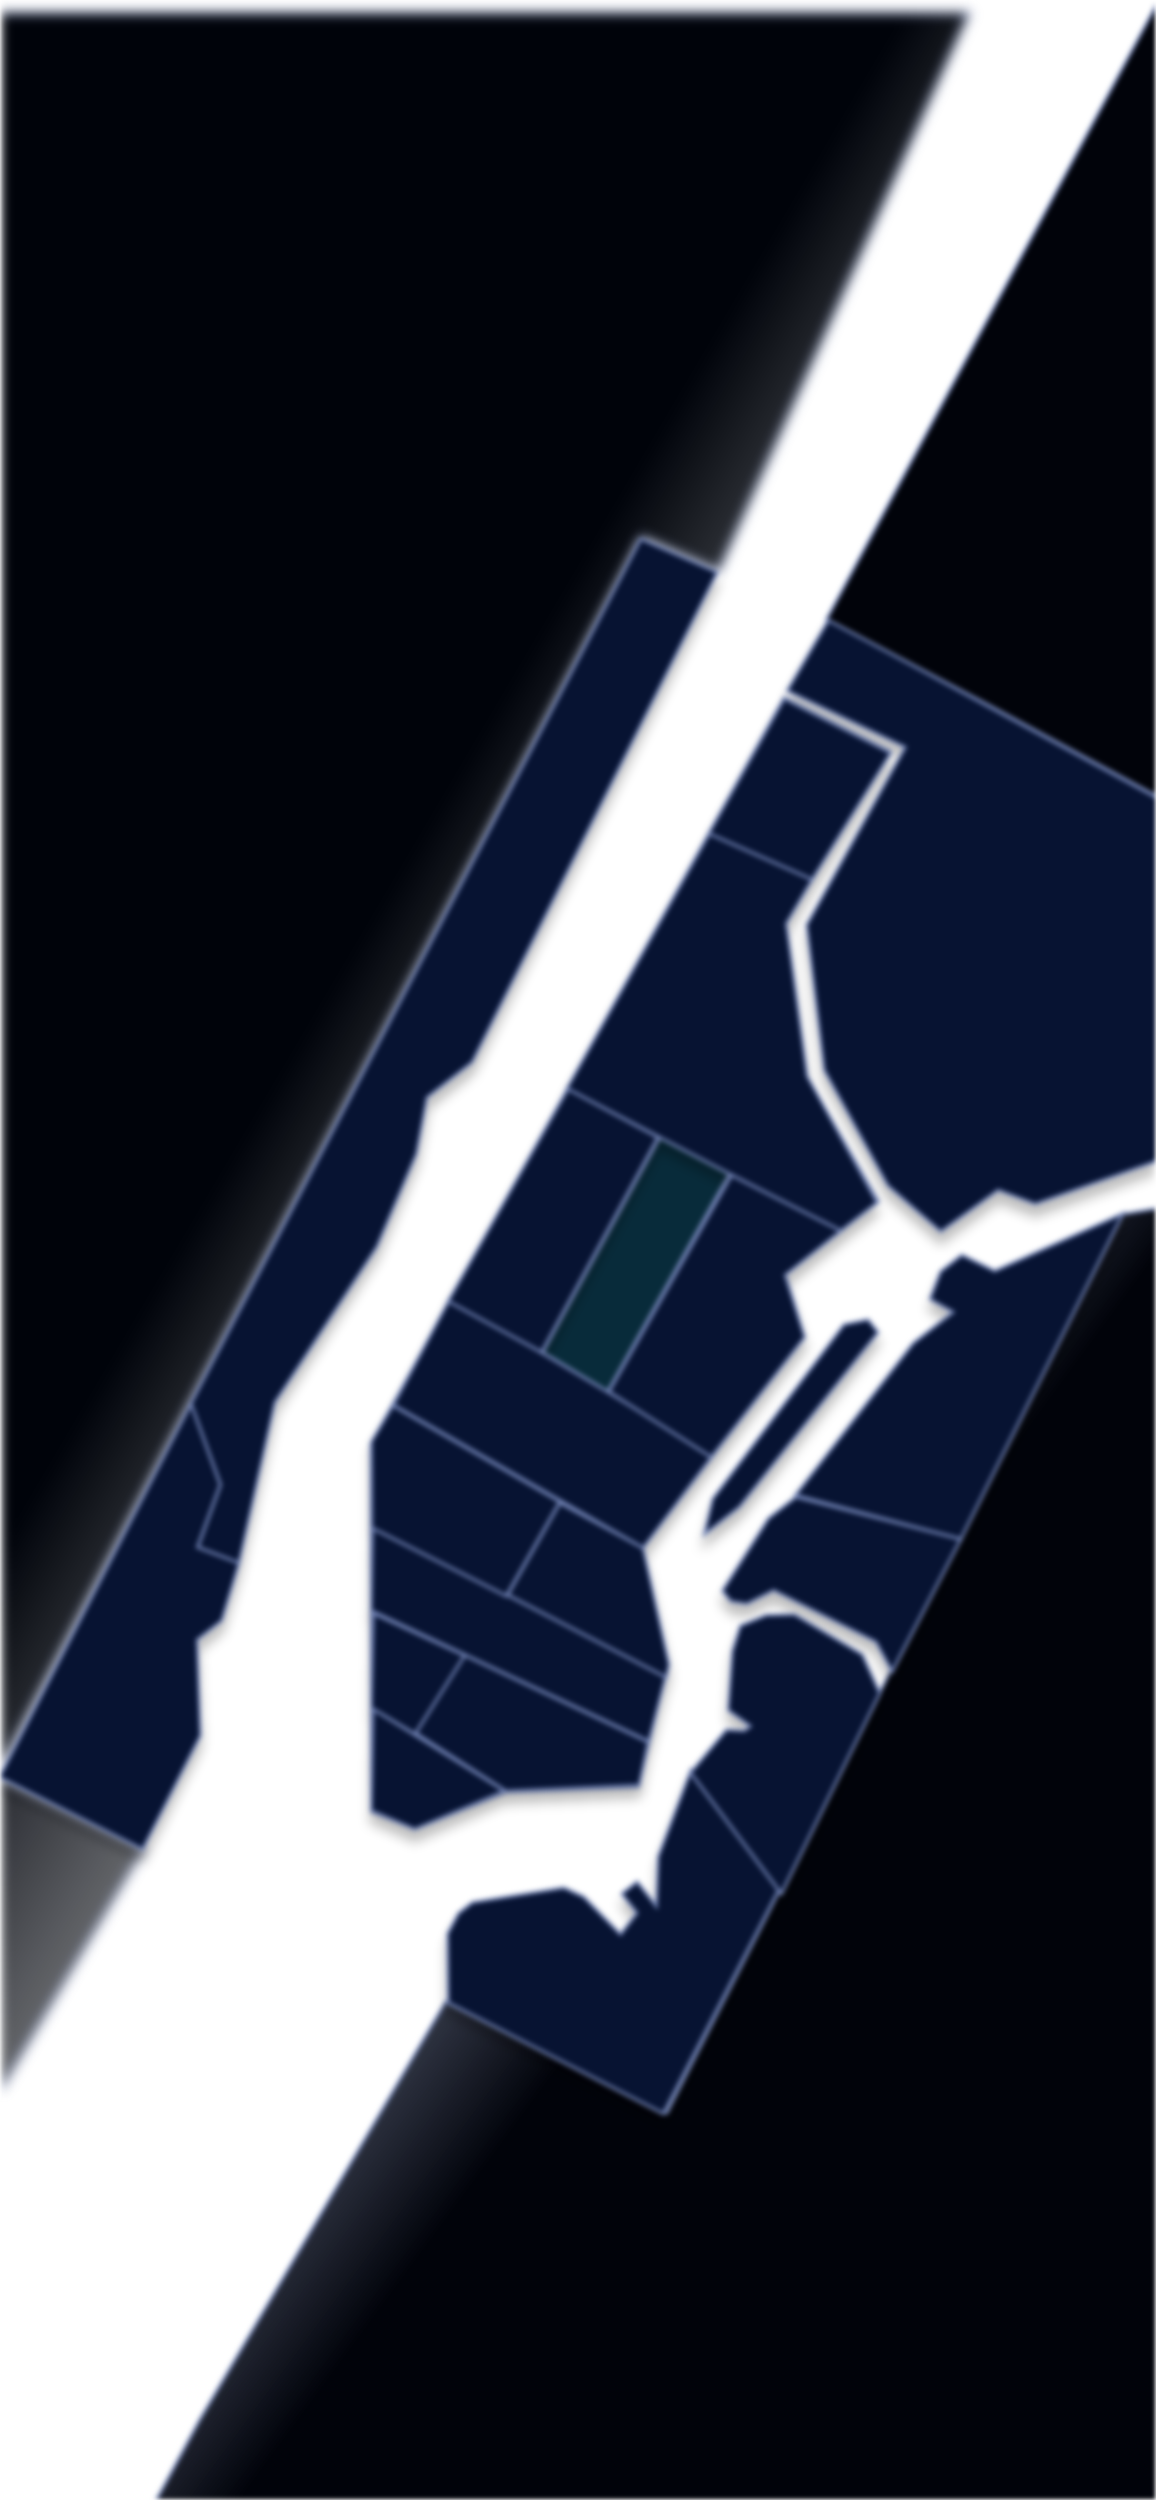
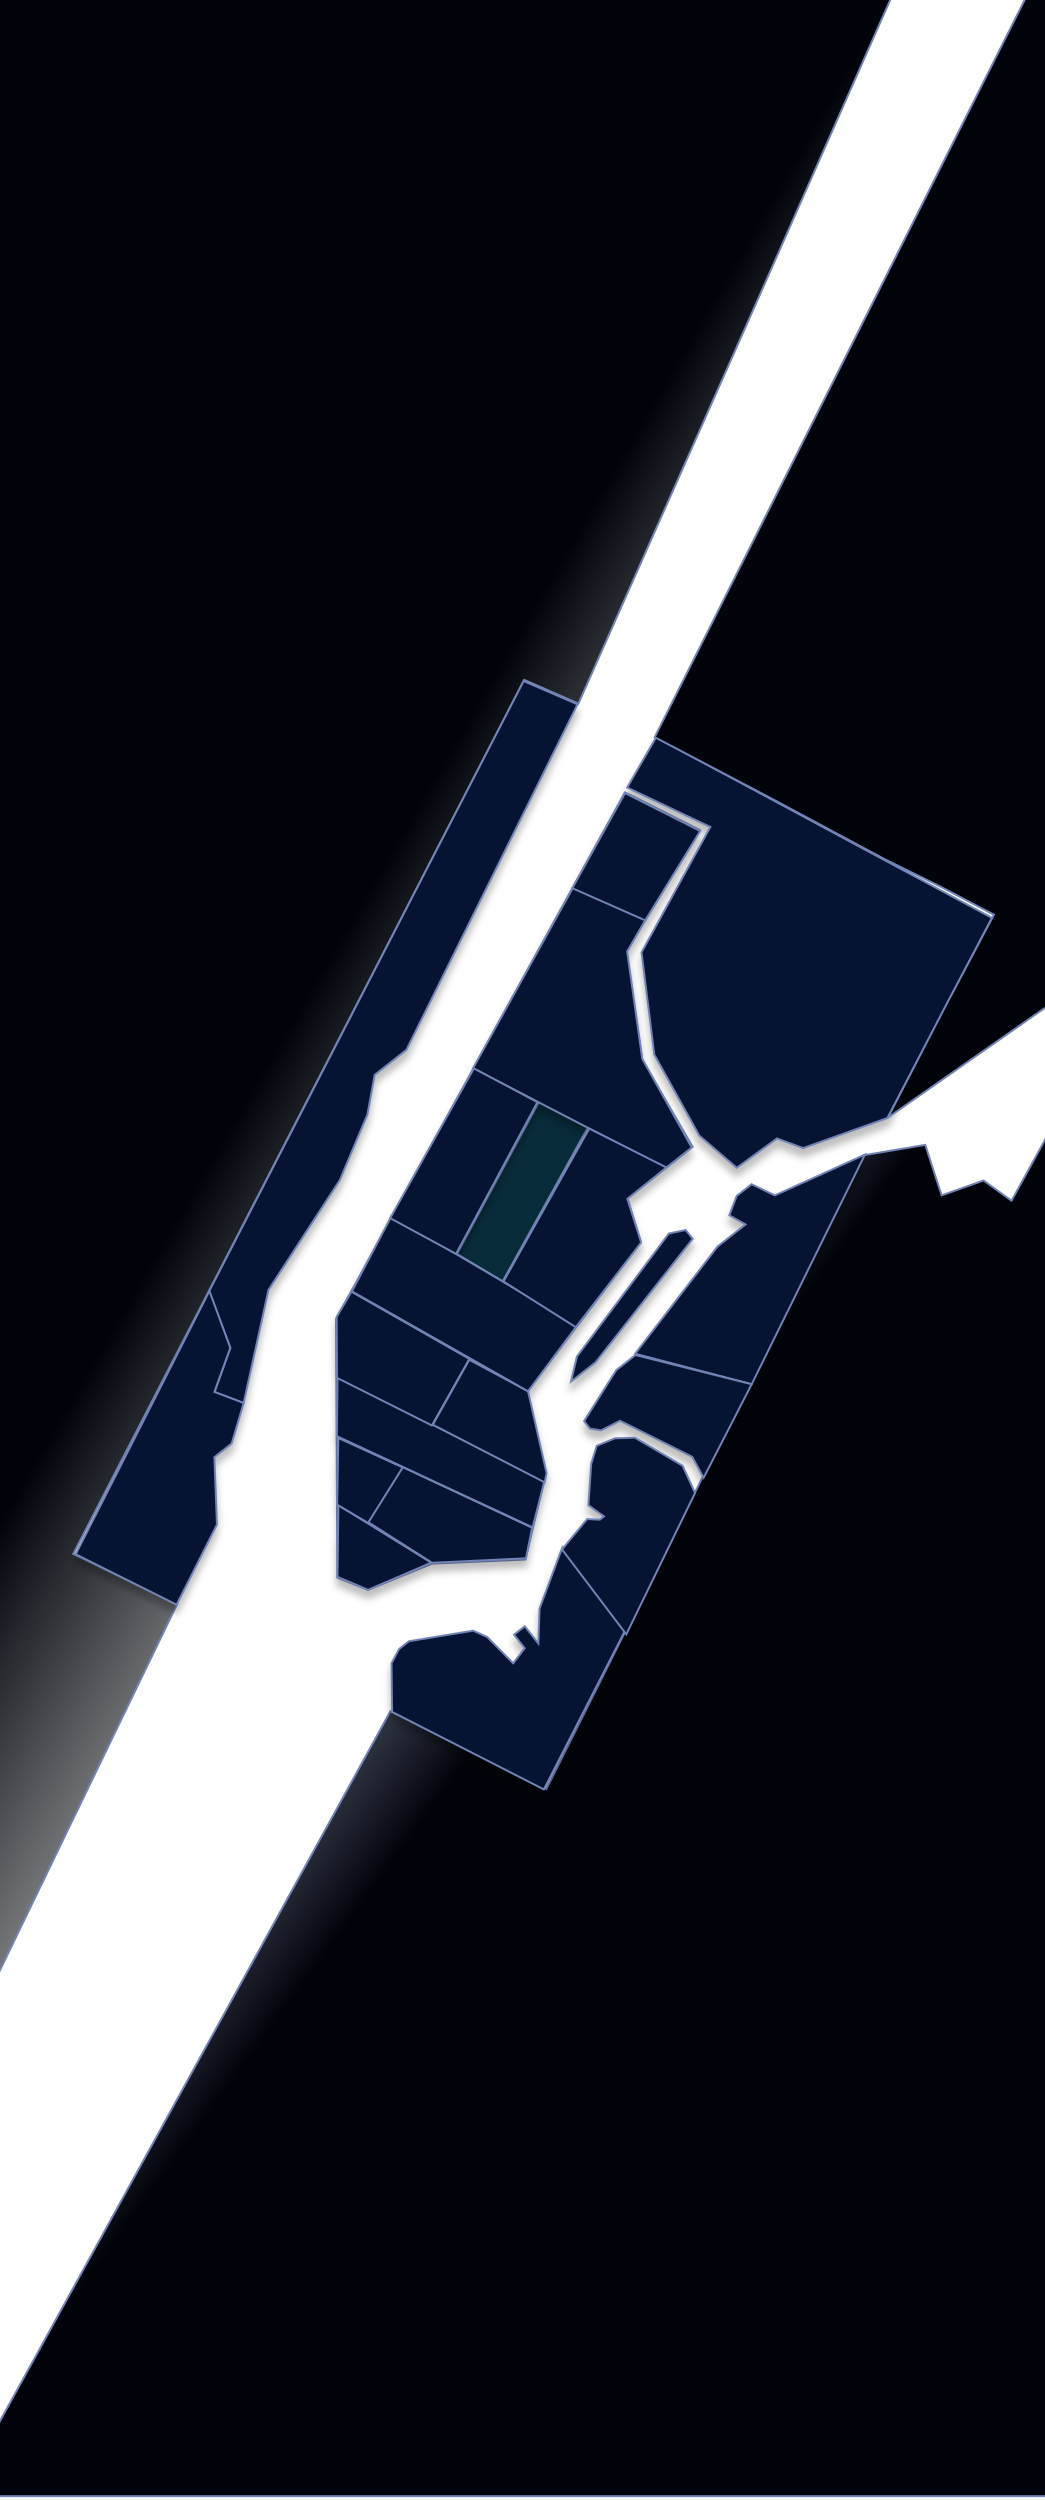
- <svg xmlns="http://www.w3.org/2000/svg" width="414" height="896" viewBox="0 0 414 896" fill="none" style="background: linear-gradient(147.68deg, #4863AA 19.38%, #425DA2 19.38%, #254BAD 48.53%);">
-   <g filter="url(#filter0_f)">
-     <path d="M281.404 330.974L319.093 269.314L281.003 250.01L132.838 517.625L133.04 649.352L148.633 655.568L181.242 642.351L228.821 640.439L239.317 596.964L229.788 555.338L288.214 479.006L281.486 456.661L314.807 430.619L289.269 386.169L281.404 330.974Z" stroke="#7284B6" />
-     <path d="M194.545 484.735L236.755 407.274L261.9 419.827L217.787 498.775L194.545 484.735Z" fill="#082B3A" stroke="#7284B6" />
-     <path d="M71.686 867.143L159.773 717.407L239.049 757.406L402.019 435.221L433.234 430.078L441.481 455.838L462.844 448.343L477.068 458.695L487.893 419.565L865.894 137.155L938.834 234.295L1405.06 855.205L516.441 1508.41L48.62 909.819L71.686 867.143Z" fill="url(#paint0_linear)" stroke="#7284B6" />
-     <g filter="url(#filter1_f)">
-       <path d="M-1.419 636.737L51.364 662.578L-12.948 771.114L-228.351 495.498L-49.5 4.596L347.257 4.596L257.504 204.733L229.948 192.531L-1.419 636.737Z" fill="url(#paint1_linear)" />
-       <path d="M-1.419 636.737L51.364 662.578L-12.948 771.114L-228.351 495.498L-49.5 4.596L347.257 4.596L257.504 204.733L229.948 192.531L-1.419 636.737Z" stroke="#7284B6" />
-     </g>
-     <g filter="url(#filter2_d)">
-       <path d="M203.12 390.238L301.002 441.407L314.331 430.991L289.321 385.745L281.828 331.026L291.354 314.763L254.41 298.396L203.12 390.238Z" fill="#071332" stroke="#7284B6" />
-       <path d="M254.044 298.727L291.089 315.246L319.252 269.849L281.061 250.392L254.044 298.727Z" fill="#071332" stroke="#7284B6" />
-       <path d="M133.093 648.928L133.696 612.418L180.871 641.875L148.633 655.569L133.093 648.928Z" fill="#071332" stroke="#7284B6" />
-       <path d="M166.795 593.451L133.801 578.214L133.085 612.128L148.924 621.602L166.795 593.451Z" fill="#071332" stroke="#7284B6" />
-       <path d="M229.112 639.829L232.308 624.296L166.61 593.213L148.977 621.178L181.295 641.927L229.112 639.829Z" fill="#071332" stroke="#7284B6" />
-       <path d="M133.058 577.263L133.543 546.979L238.664 600.543L232.546 624.11L133.058 577.263Z" fill="#071332" stroke="#7284B6" />
-       <path d="M133.181 516.591L140.781 503.751L200.685 538.212L181.476 572.01L133.253 547.589L133.181 516.591Z" fill="#071332" stroke="#7284B6" />
-       <path d="M239.793 596.593L230.502 554.78L200.633 538.636L181.952 571.638L238.797 601.205L239.793 596.593Z" fill="#071332" stroke="#7284B6" />
-       <path d="M141.019 503.565L161.336 465.255L255.634 521.364L230.502 554.78L141.019 503.565Z" fill="#071332" stroke="#7284B6" />
-       <path d="M160.643 466.374L203.545 390.29L235.855 407.594L194.121 484.683L160.643 466.374Z" fill="#071332" stroke="#7284B6" />
-       <path d="M254.933 522.268L218.211 498.828L262.168 421.151L301.4 441.115L281.43 456.988L288.4 479.244L254.933 522.268Z" fill="#071332" stroke="#7284B6" />
-       <path d="M311.117 472.991L302.511 474.733L255.471 537.183L252.401 549.934L265.016 540.075L314.652 477.513L311.117 472.991Z" fill="#071332" stroke="#7284B6" />
-       <path d="M282.163 247.569L296.998 222.079L467.618 314.643L414.046 416.319L371.014 431.502L357.751 426.546L337.177 441.397L318.202 424.916L295.453 383.592L289.154 331.512L324.442 267.818L282.163 247.569Z" fill="#071332" stroke="#7284B6" />
-       <path d="M356.514 455.532L402.512 434.918L344.384 551.653L285.115 535.869L327.299 481.432L341.58 470.271L333.329 465.601L337.121 455.736L344.737 449.784L356.514 455.532Z" fill="#071332" stroke="#7284B6" />
-       <path d="M247.72 634.24L279.537 676.614L237.76 757.571L160.65 717.771L160.459 693L164.363 685.732L169.362 681.825L202.069 676.583L209.204 679.825L222.403 693.279L228.293 685.609L222.898 678.707L228.373 674.428L235.255 683.235L235.929 665.456L247.72 634.24Z" fill="#071332" stroke="#7284B6" />
-       <path d="M309.077 593.01L315.335 606.905L280.053 678.741L247.498 635.385L260.365 619.962L266.777 620.318L268.919 618.644L261.011 612.94L262.524 591.821L265.364 582.7L274.655 578.89L284.801 578.628L309.077 593.01Z" fill="#071332" stroke="#7284B6" />
-       <path d="M285.249 536.531L344.384 551.653L319.732 599.15L313.957 588.471L277.273 569.985L267.641 574.829L261.942 573.915L258.966 570.107L275.491 544.157L285.249 536.531Z" fill="#071332" stroke="#7284B6" />
-       <path d="M229.658 193.141L68.319 503.257L78.984 532.111L70.85 554.57L85.647 560.258L98.521 502.657L135.058 446.882L149.26 413.546L153.028 393.348L169.213 380.7L257.028 205.105L229.658 193.141Z" fill="#071332" stroke="#7284B6" />
-       <path d="M51.126 662.764L-0.147 636.893L68.457 503.108L78.973 532.102L70.786 554.506L85.689 560.198L79.469 580.805L70.662 587.688L71.829 622.048L51.126 662.764Z" fill="#071332" stroke="#7284B6" />
-     </g>
-     <path d="M296.278 221.97L553.617 -257.495L826.83 106.362L503.67 349.015L414.284 416.133L443.876 359.397L468.674 313.051L441.192 298.491L412.996 284.488L355.883 253.597L296.278 221.97Z" fill="url(#paint2_linear)" stroke="#7284B6" />
+ <svg xmlns="http://www.w3.org/2000/svg" width="532" height="1273" viewBox="0 0 532 1273" fill="none" style="background: linear-gradient(147.68deg, #4863AA 19.38%, #425DA2 19.38%, #254BAD 48.53%);">
+   <path d="M318.92 484.432L356.371 422.628L318.206 403.47L171.075 671.656L171.785 803.381L187.402 809.537L219.96 796.194L267.531 794.098L277.859 750.583L268.169 708.994L326.301 632.437L319.486 610.118L352.707 583.948L326.997 539.597L318.92 484.432Z" stroke="#7284B6" />
+   <path d="M232.656 638.527L274.567 560.904L299.76 573.359L255.952 652.477L232.656 638.527Z" fill="#082B3A" stroke="#7284B6" />
+   <path d="M113 1027.5L198.78 871.331L278.21 911.024L439.937 588.212L471.131 582.949L479.477 608.676L500.811 601.099L515.076 611.397L537 571.5L537 681.5L537 813.5L537 1021.41L537 1271.04L-21.061 1271.04L113 1027.5Z" fill="url(#paint0_linear)" stroke="#7284B6" />
+   <path d="M37.277 791.283L90.16 816.92L-4.001 1011.5L-4.001 741L-4.002 -0.5L220.5 -0.5L453.5 -0.5L383.511 157.8L294.531 358.283L266.928 346.187L37.277 791.283Z" fill="url(#paint1_linear)" stroke="#7284B6" />
+   <g filter="url(#filter0_d)">
+     <path d="M240.864 543.996L338.943 594.788L352.231 584.319L327.047 539.17L319.343 484.481L328.806 468.181L291.799 451.957L240.864 543.996Z" fill="#071332" stroke="#7284B6" />
+     <path d="M291.434 452.289L328.543 468.665L356.531 423.16L318.264 403.85L291.434 452.289Z" fill="#071332" stroke="#7284B6" />
+     <path d="M171.834 802.955L172.297 766.443L219.585 795.717L187.4 809.535L171.834 802.955Z" fill="#071332" stroke="#7284B6" />
+     <path d="M205.323 747.348L172.271 732.239L171.686 766.155L187.561 775.568L205.323 747.348Z" fill="#071332" stroke="#7284B6" />
+     <path d="M267.817 793.484L270.954 777.939L205.136 747.11L187.612 775.144L220.009 795.767L267.817 793.484Z" fill="#071332" stroke="#7284B6" />
+     <path d="M171.523 731.29L171.892 701.004L277.218 754.162L271.191 777.753L171.523 731.29Z" fill="#071332" stroke="#7284B6" />
+     <path d="M171.412 670.618L178.962 657.748L238.998 691.978L219.92 725.85L171.604 701.615L171.412 670.618Z" fill="#071332" stroke="#7284B6" />
+     <path d="M278.333 750.207L268.88 708.431L238.949 692.402L220.395 725.476L277.354 754.823L278.333 750.207Z" fill="#071332" stroke="#7284B6" />
+     <path d="M179.2 657.561L199.368 619.174L293.883 674.919L268.88 708.432L179.2 657.561Z" fill="#071332" stroke="#7284B6" />
+     <path d="M198.681 620.296L241.288 544.046L273.665 561.226L232.229 638.475L198.681 620.296Z" fill="#071332" stroke="#7284B6" />
+     <path d="M293.185 675.825L256.373 652.527L300.03 574.681L339.338 594.493L319.431 610.444L326.486 632.672L293.185 675.825Z" fill="#071332" stroke="#7284B6" />
+     <path d="M349.179 626.332L340.579 628.107L293.781 690.738L290.76 703.5L303.336 693.593L352.73 630.84L349.179 626.332Z" fill="#071332" stroke="#7284B6" />
+     <path d="M319.355 401.023L334.092 375.476L505.067 467.381L451.888 569.263L408.915 584.612L395.633 579.707L375.116 594.637L356.078 578.23L333.169 536.994L326.67 484.938L361.711 421.109L319.355 401.023Z" fill="#071332" stroke="#7284B6" />
+     <path d="M394.508 608.698L440.426 587.907L382.749 704.865L323.42 689.309L365.393 634.71L379.63 623.494L371.362 618.856L375.116 608.977L382.709 602.995L394.508 608.698Z" fill="#071332" stroke="#7284B6" />
+     <path d="M286.404 787.824L318.385 830.075L276.92 911.192L199.657 871.691L199.371 846.92L203.247 839.637L208.23 835.711L240.917 830.342L248.064 833.557L261.315 846.961L267.175 839.267L261.754 832.386L267.212 828.087L274.129 836.866L274.734 819.085L286.404 787.824Z" fill="#071332" stroke="#7284B6" />
+     <path d="M347.602 746.358L353.914 760.229L318.909 832.2L286.187 788.97L298.994 773.498L305.407 773.829L307.543 772.147L299.613 766.473L301.045 745.348L303.85 736.217L313.125 732.371L323.271 732.069L347.602 746.358Z" fill="#071332" stroke="#7284B6" />
+     <path d="M323.556 689.971L382.749 704.864L358.28 752.456L352.464 741.8L315.709 723.455L306.095 728.337L300.393 727.445L297.402 723.648L313.827 697.635L323.556 689.971Z" fill="#071332" stroke="#7284B6" />
+     <path d="M266.64 346.798L106.499 657.534L117.275 686.346L109.228 708.837L124.047 714.468L136.698 656.818L173.02 600.902L187.094 567.511L190.784 547.3L206.92 534.588L294.056 358.657L266.64 346.798Z" fill="#071332" stroke="#7284B6" />
+     <path d="M89.922 817.106L38.55 791.434L106.637 657.384L117.265 686.338L109.164 708.774L124.089 714.408L117.948 735.039L109.169 741.955L110.468 776.31L89.922 817.106Z" fill="#071332" stroke="#7284B6" />
  </g>
+   <path d="M333.373 375.368L522.498 -1.502L533.499 -1.502L533.499 512.225L452.127 569.075L481.5 512.225L506.119 465.784L478.582 451.329L450.332 437.436L393.1 406.765L333.373 375.368Z" fill="url(#paint2_linear)" stroke="#7284B6" />
  <defs>
-     <filter id="filter0_f" x="-230.915" y="-260.422" width="1638.68" height="1771.53" filterUnits="userSpaceOnUse" color-interpolation-filters="sRGB">
-       <feFlood flood-opacity="0" result="BackgroundImageFix" />
-       <feBlend mode="normal" in="SourceGraphic" in2="BackgroundImageFix" result="shape" />
-       <feGaussianBlur stdDeviation="1" result="effect1_foregroundBlur" />
-     </filter>
-     <filter id="filter1_f" x="-232.915" y="0.095" width="584.945" height="775.903" filterUnits="userSpaceOnUse" color-interpolation-filters="sRGB">
-       <feFlood flood-opacity="0" result="BackgroundImageFix" />
-       <feBlend mode="normal" in="SourceGraphic" in2="BackgroundImageFix" result="shape" />
-       <feGaussianBlur stdDeviation="2" result="effect1_foregroundBlur" />
-     </filter>
-     <filter id="filter2_d" x="-49.228" y="171.898" width="551.599" height="616.874" filterUnits="userSpaceOnUse" color-interpolation-filters="sRGB">
+     <filter id="filter0_d" x="-11.418" y="337.076" width="521.157" height="582.789" filterUnits="userSpaceOnUse" color-interpolation-filters="sRGB">
      <feFlood flood-opacity="0" result="BackgroundImageFix" />
      <feColorMatrix in="SourceAlpha" type="matrix" values="0 0 0 0 0 0 0 0 0 0 0 0 0 0 0 0 0 0 127 0" />
      <feOffset dy="4" />
      <feGaussianBlur stdDeviation="2" />
      <feColorMatrix type="matrix" values="0 0 0 0 0 0 0 0 0 0 0 0 0 0 0 0 0 0 0.25 0" />
      <feBlend mode="normal" in2="BackgroundImageFix" result="effect1_dropShadow" />
      <feBlend mode="normal" in="SourceGraphic" in2="effect1_dropShadow" result="shape" />
    </filter>
-     <linearGradient id="paint0_linear" x1="233.188" y1="711.998" x2="124.51" y2="631.965" gradientUnits="userSpaceOnUse">
+     <linearGradient id="paint0_linear" x1="272.013" y1="865.62" x2="163.027" y2="786.007" gradientUnits="userSpaceOnUse">
      <stop offset="0.069" stop-color="#01030A" />
      <stop offset="0.448" stop-color="#03091B" stop-opacity="0.807" />
      <stop offset="0.985" stop-color="#03091B" stop-opacity="0.187" />
      <stop offset="0.985" stop-color="#03091B" stop-opacity="0" />
    </linearGradient>
-     <linearGradient id="paint1_linear" x1="-53.844" y1="479.064" x2="475.169" y2="790.402" gradientUnits="userSpaceOnUse">
+     <linearGradient id="paint1_linear" x1="-15.682" y1="633.808" x2="514.529" y2="943.103" gradientUnits="userSpaceOnUse">
      <stop stop-color="#00030A" />
      <stop offset="0.138" stop-color="#00030A" />
      <stop offset="0.411" stop-color="#00030A" stop-opacity="0.336" />
      <stop offset="0.516" stop-color="#00030A" stop-opacity="0" />
    </linearGradient>
-     <linearGradient id="paint2_linear" x1="535.192" y1="86.33" x2="10.274" y2="535.54" gradientUnits="userSpaceOnUse">
+     <linearGradient id="paint2_linear" x1="571.763" y1="238.808" x2="48.582" y2="690.04" gradientUnits="userSpaceOnUse">
      <stop offset="1" stop-color="#01030A" />
      <stop offset="1" stop-color="#00030B" stop-opacity="0" />
    </linearGradient>
  </defs>
</svg>
